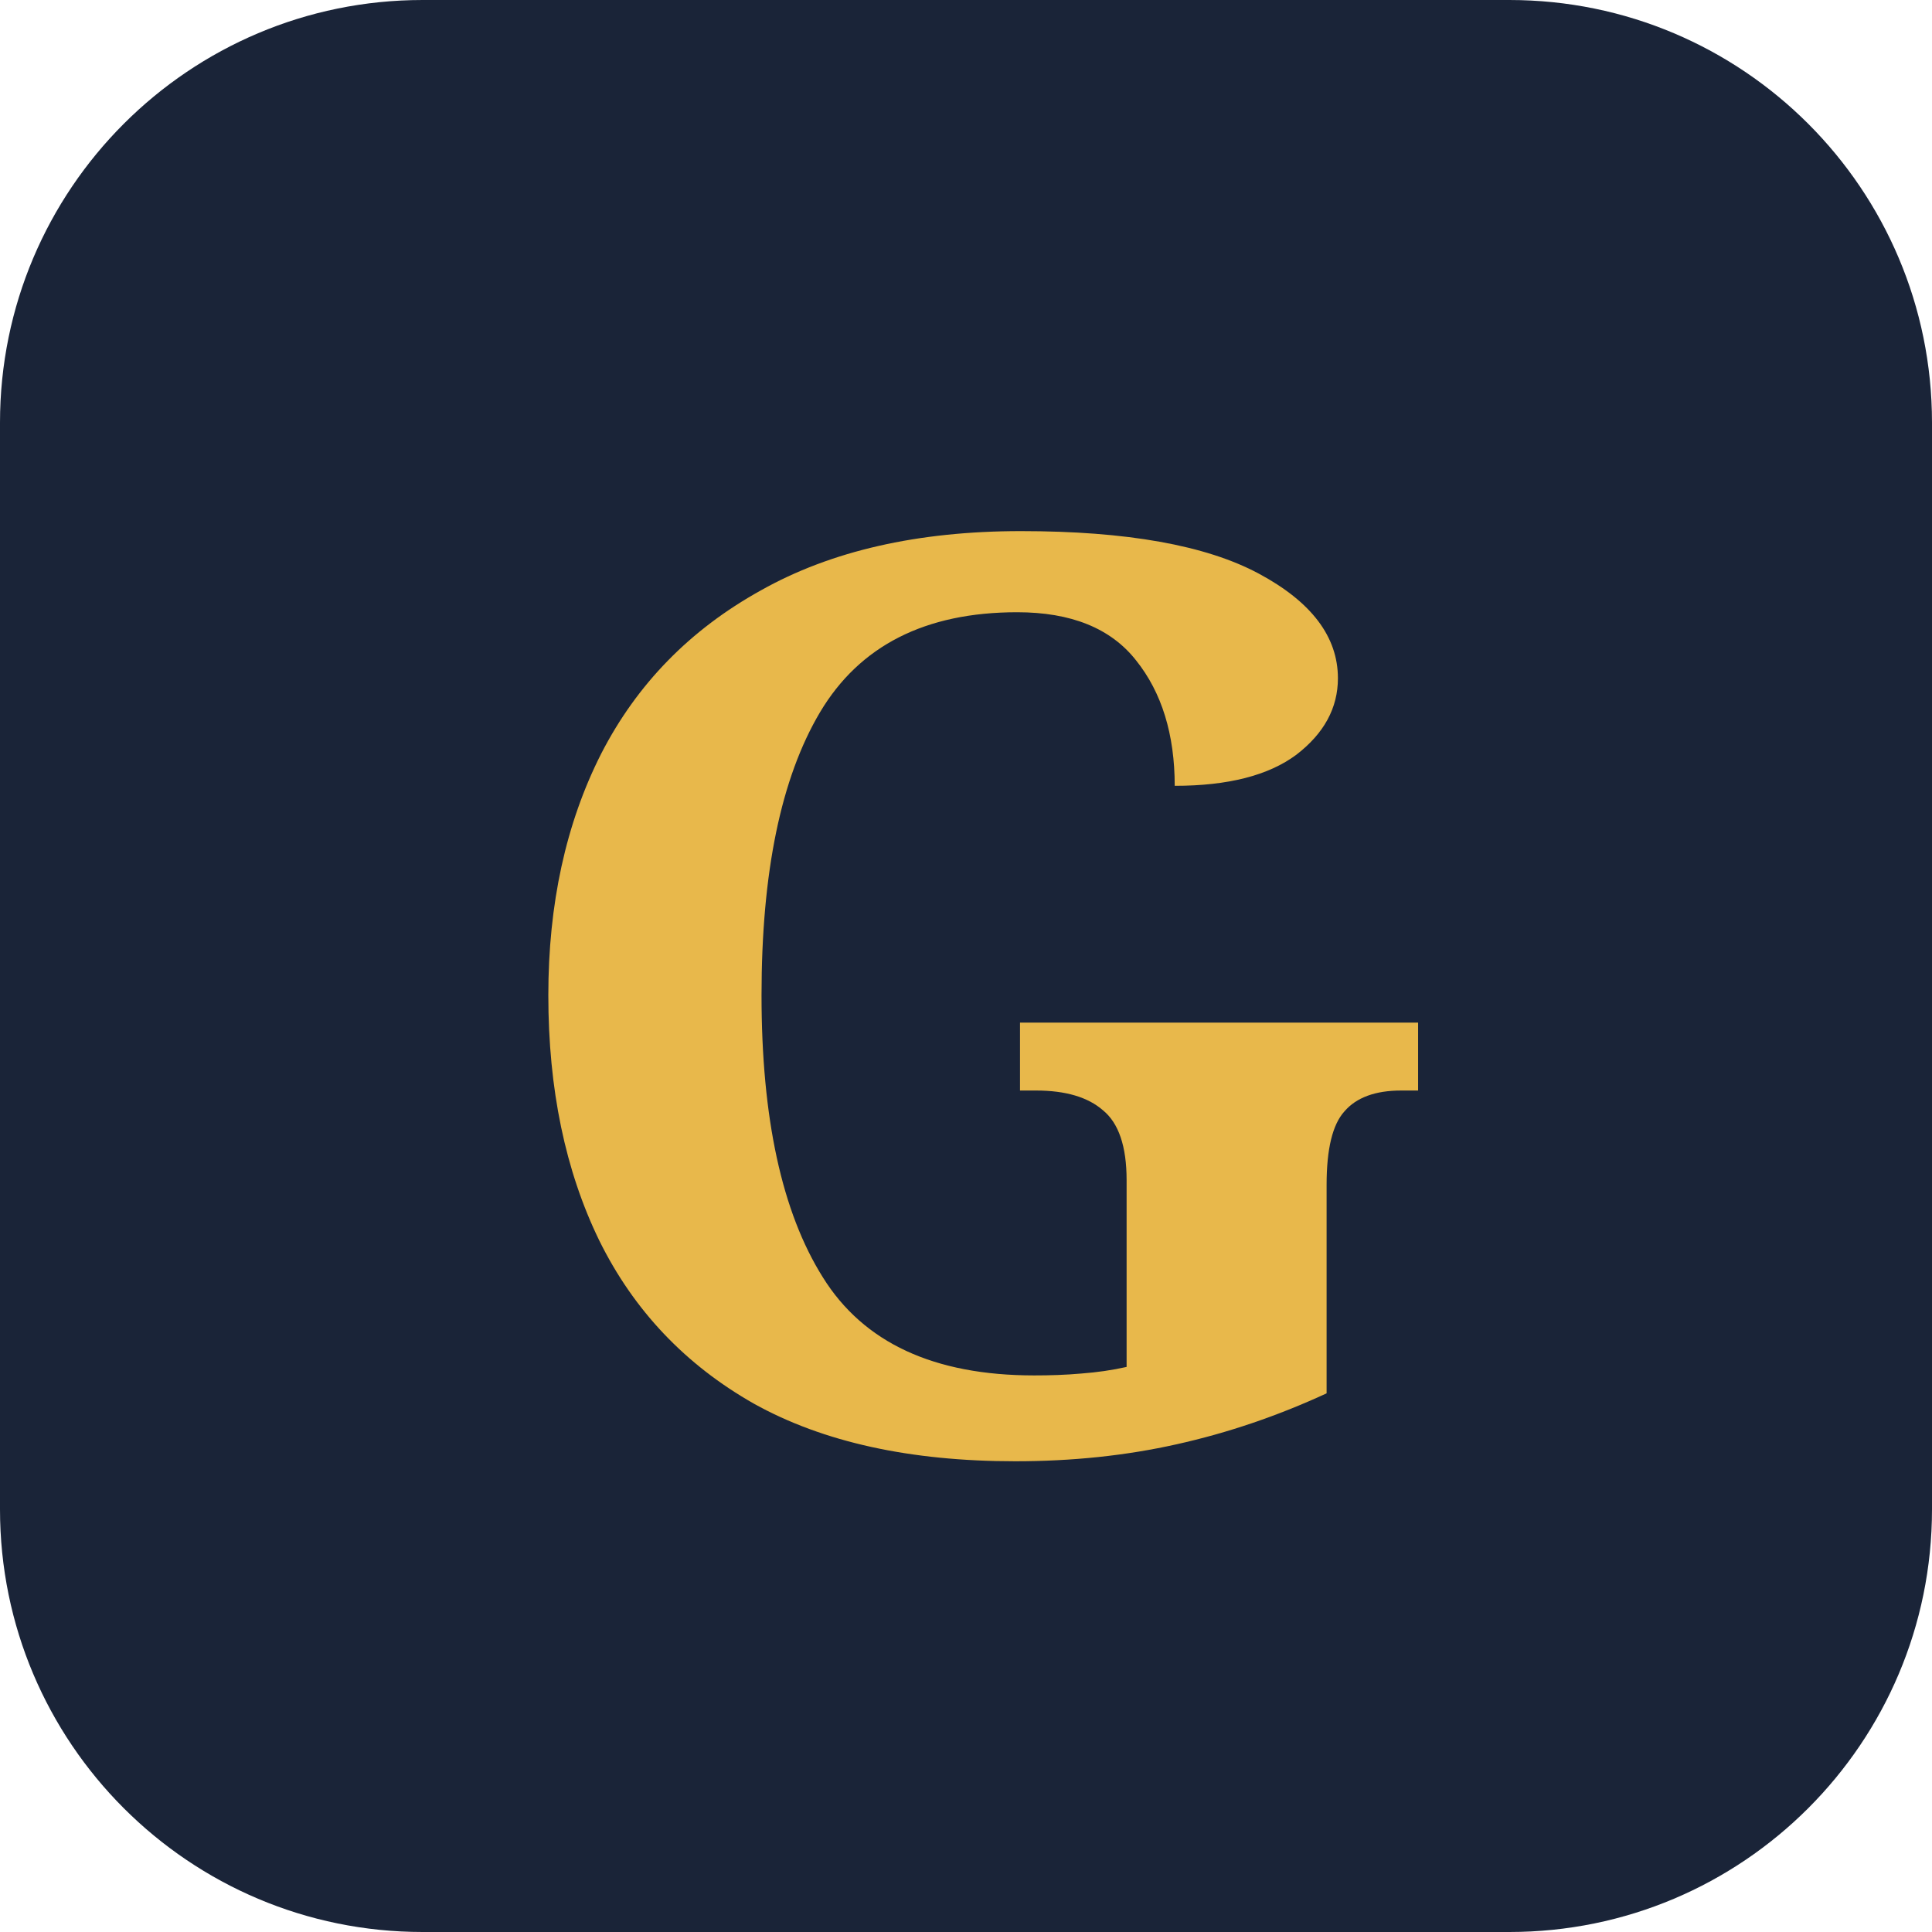
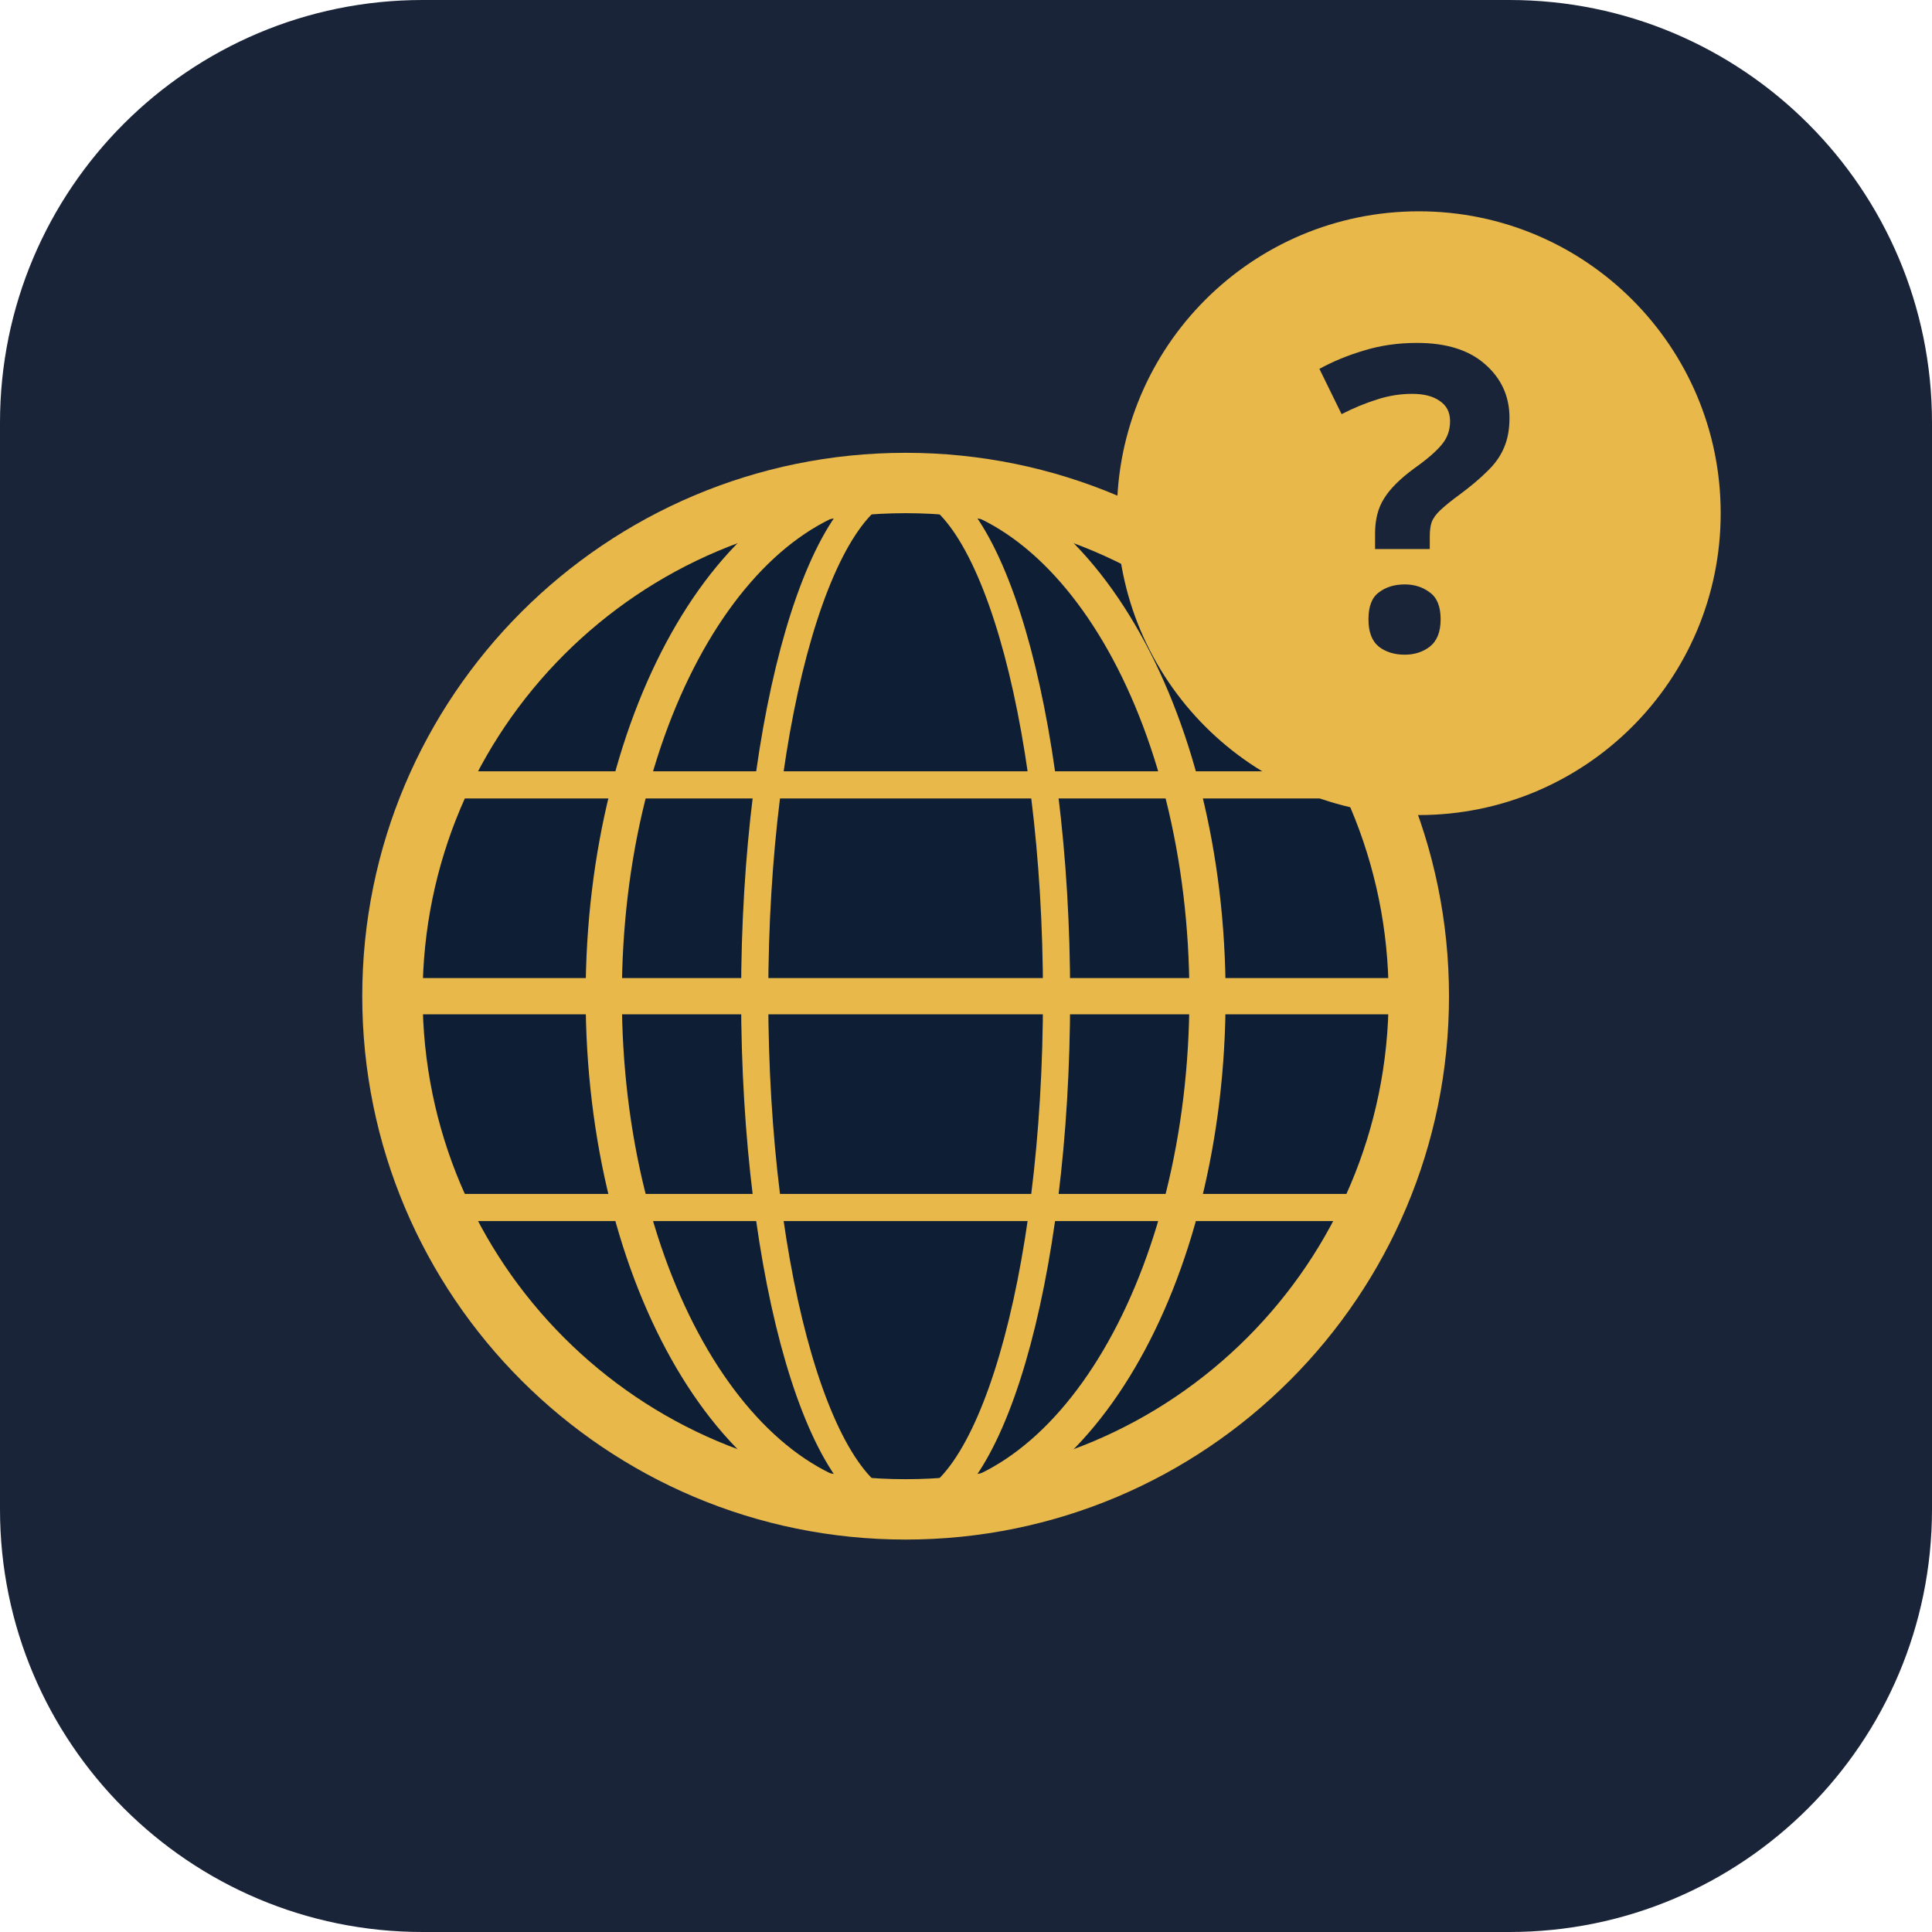
- <svg xmlns="http://www.w3.org/2000/svg" viewBox="0 0 32 32">
-   <rect width="32" height="32" rx="7" fill="#1A2438" />
-   <text x="16" y="24" font-size="21" font-family="serif" font-weight="bold" text-anchor="middle" fill="#E8B84B">G</text>
+ <svg xmlns="http://www.w3.org/2000/svg" viewBox="0 0 64 64">
+   <rect width="64" height="64" rx="14" fill="#1A2438" />
+   <clipPath id="c">
+     <circle cx="30" cy="33" r="17" />
+   </clipPath>
+   <circle cx="30" cy="33" r="17" fill="#0d1e35" />
+   <ellipse cx="30" cy="33" rx="10" ry="17" fill="none" stroke="#E8B84B" stroke-width="1.2" clip-path="url(#c)" />
+   <ellipse cx="30" cy="33" rx="5" ry="17" fill="none" stroke="#E8B84B" stroke-width="0.9" clip-path="url(#c)" />
+   <line x1="13" y1="26" x2="47" y2="26" stroke="#E8B84B" stroke-width="0.9" clip-path="url(#c)" />
+   <line x1="13" y1="33" x2="47" y2="33" stroke="#E8B84B" stroke-width="1.2" clip-path="url(#c)" />
+   <line x1="13" y1="40" x2="47" y2="40" stroke="#E8B84B" stroke-width="0.9" clip-path="url(#c)" />
+   <circle cx="30" cy="33" r="17" fill="none" stroke="#E8B84B" stroke-width="2" />
+   <circle cx="47" cy="17" r="10" fill="#E8B84B" />
+   <text x="47" y="21.5" font-size="14" font-family="sans-serif" font-weight="800" text-anchor="middle" fill="#1A2438">?</text>
</svg>
